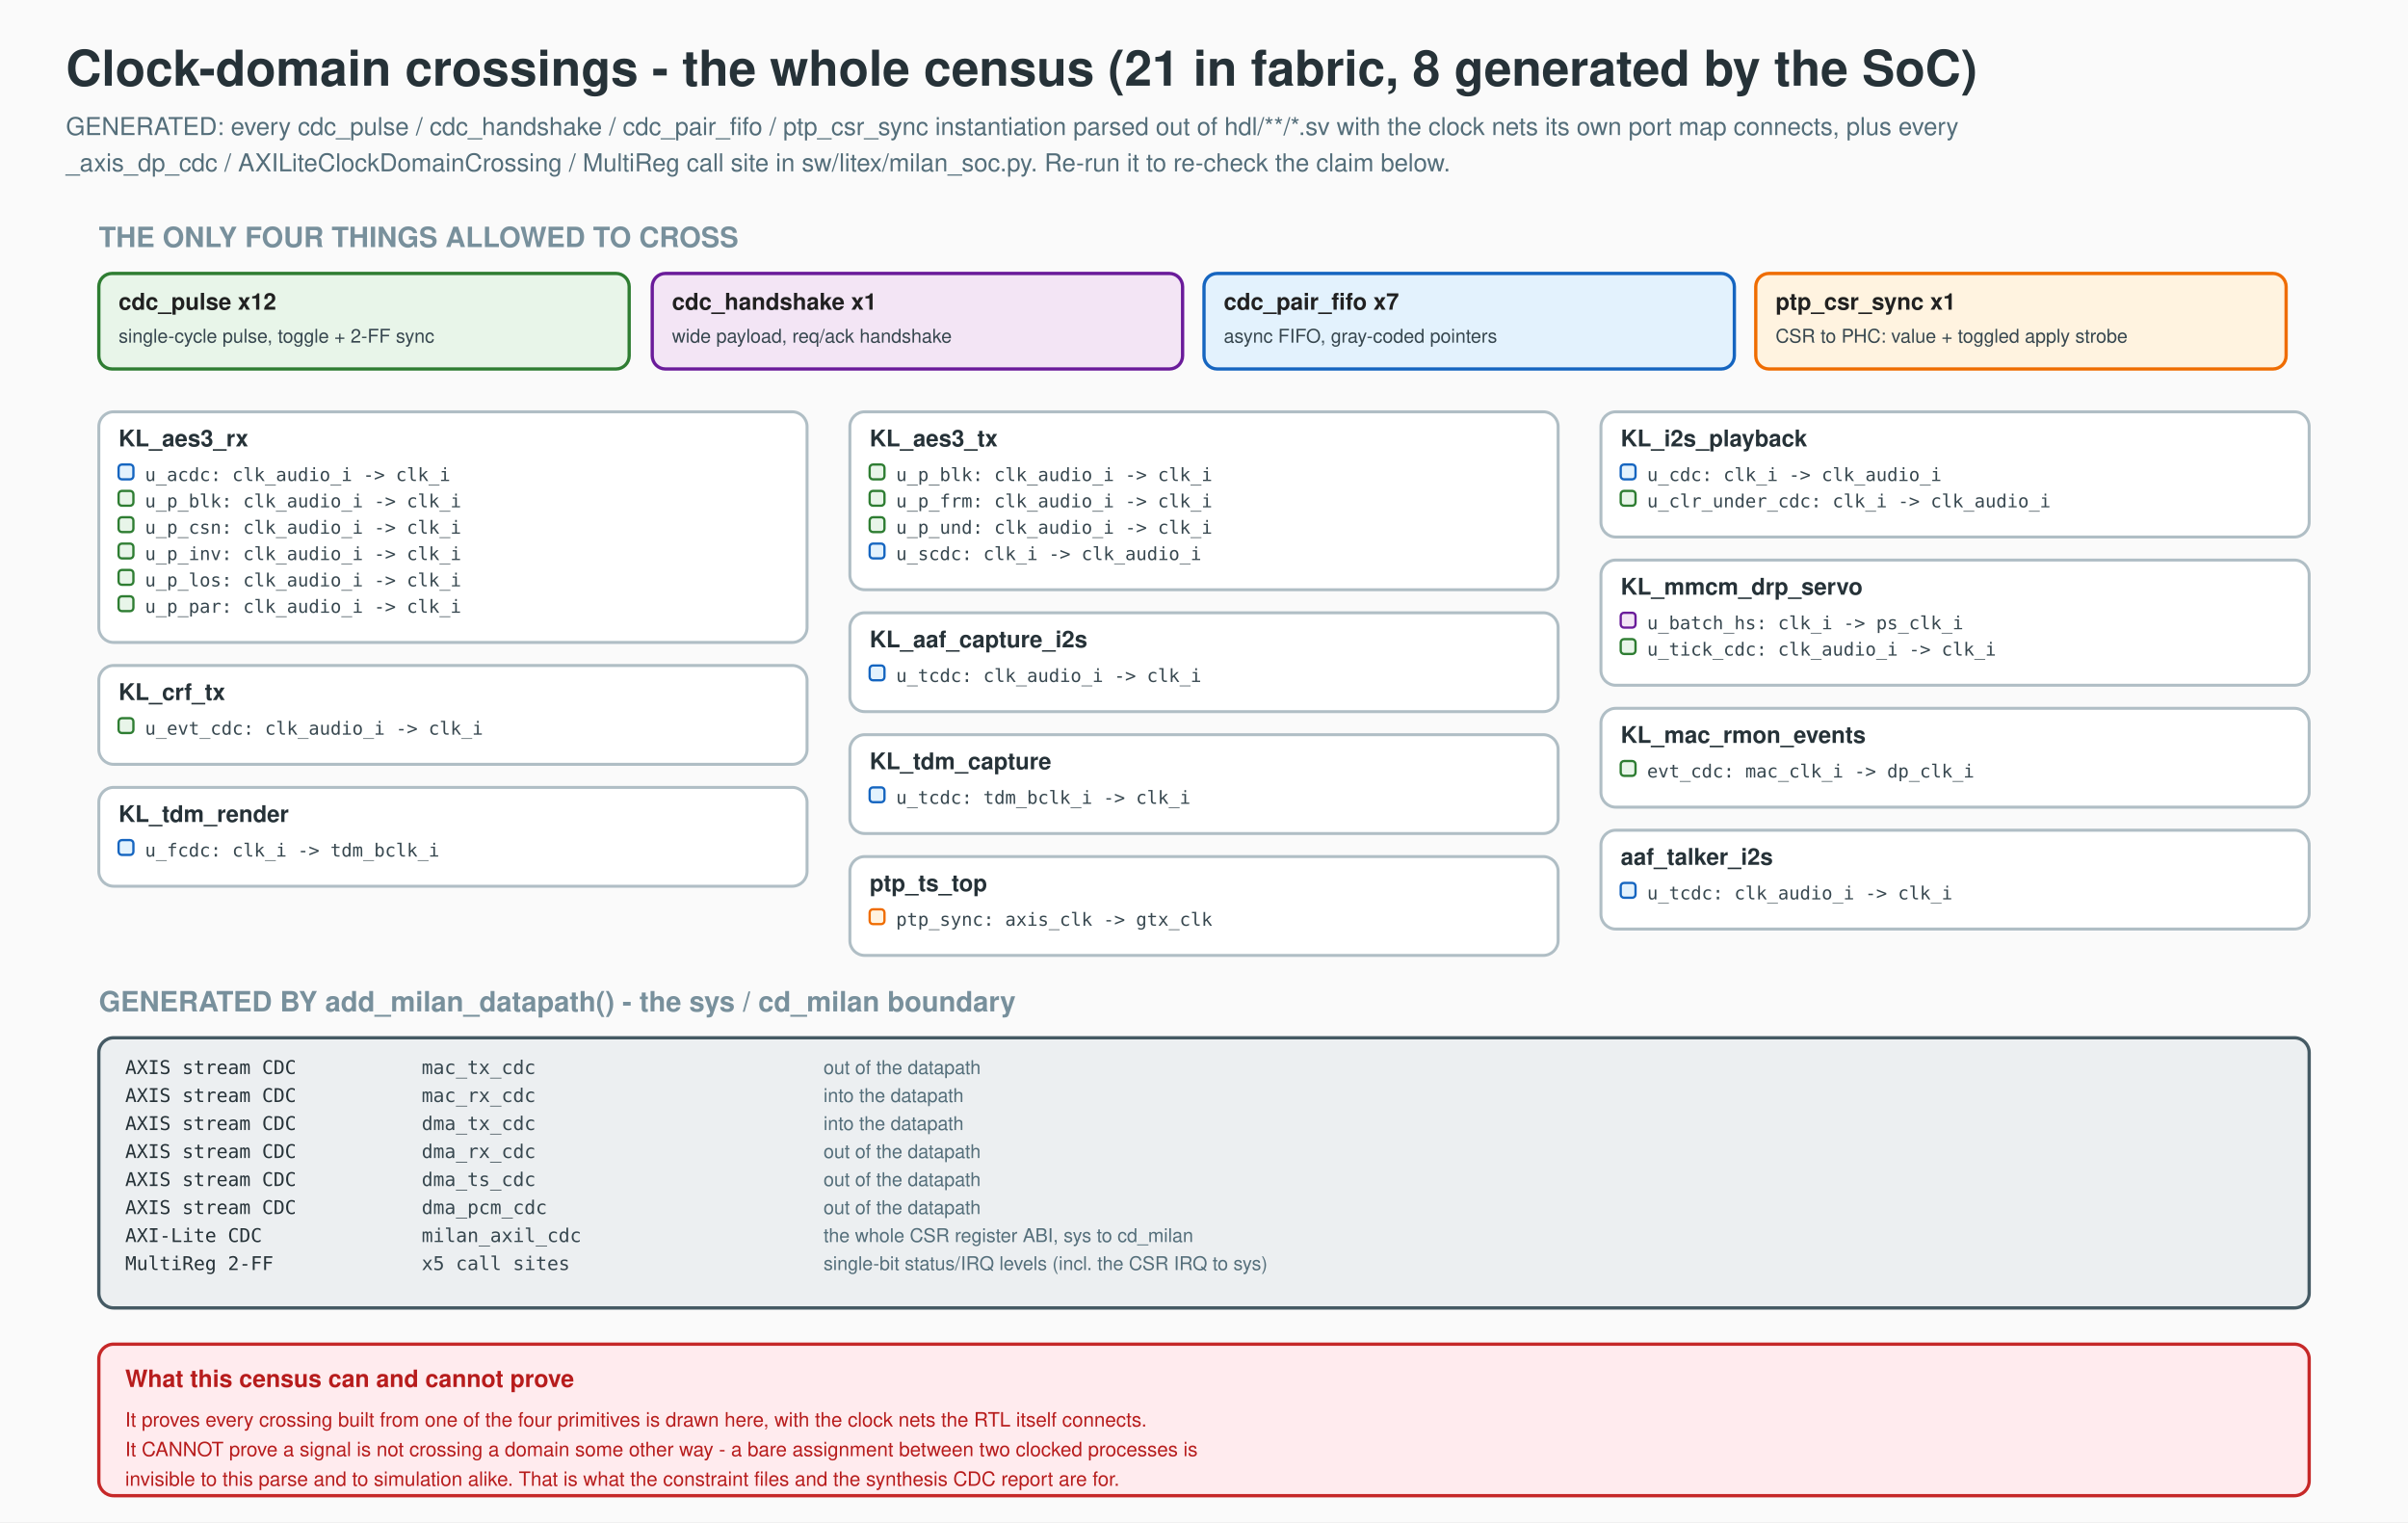
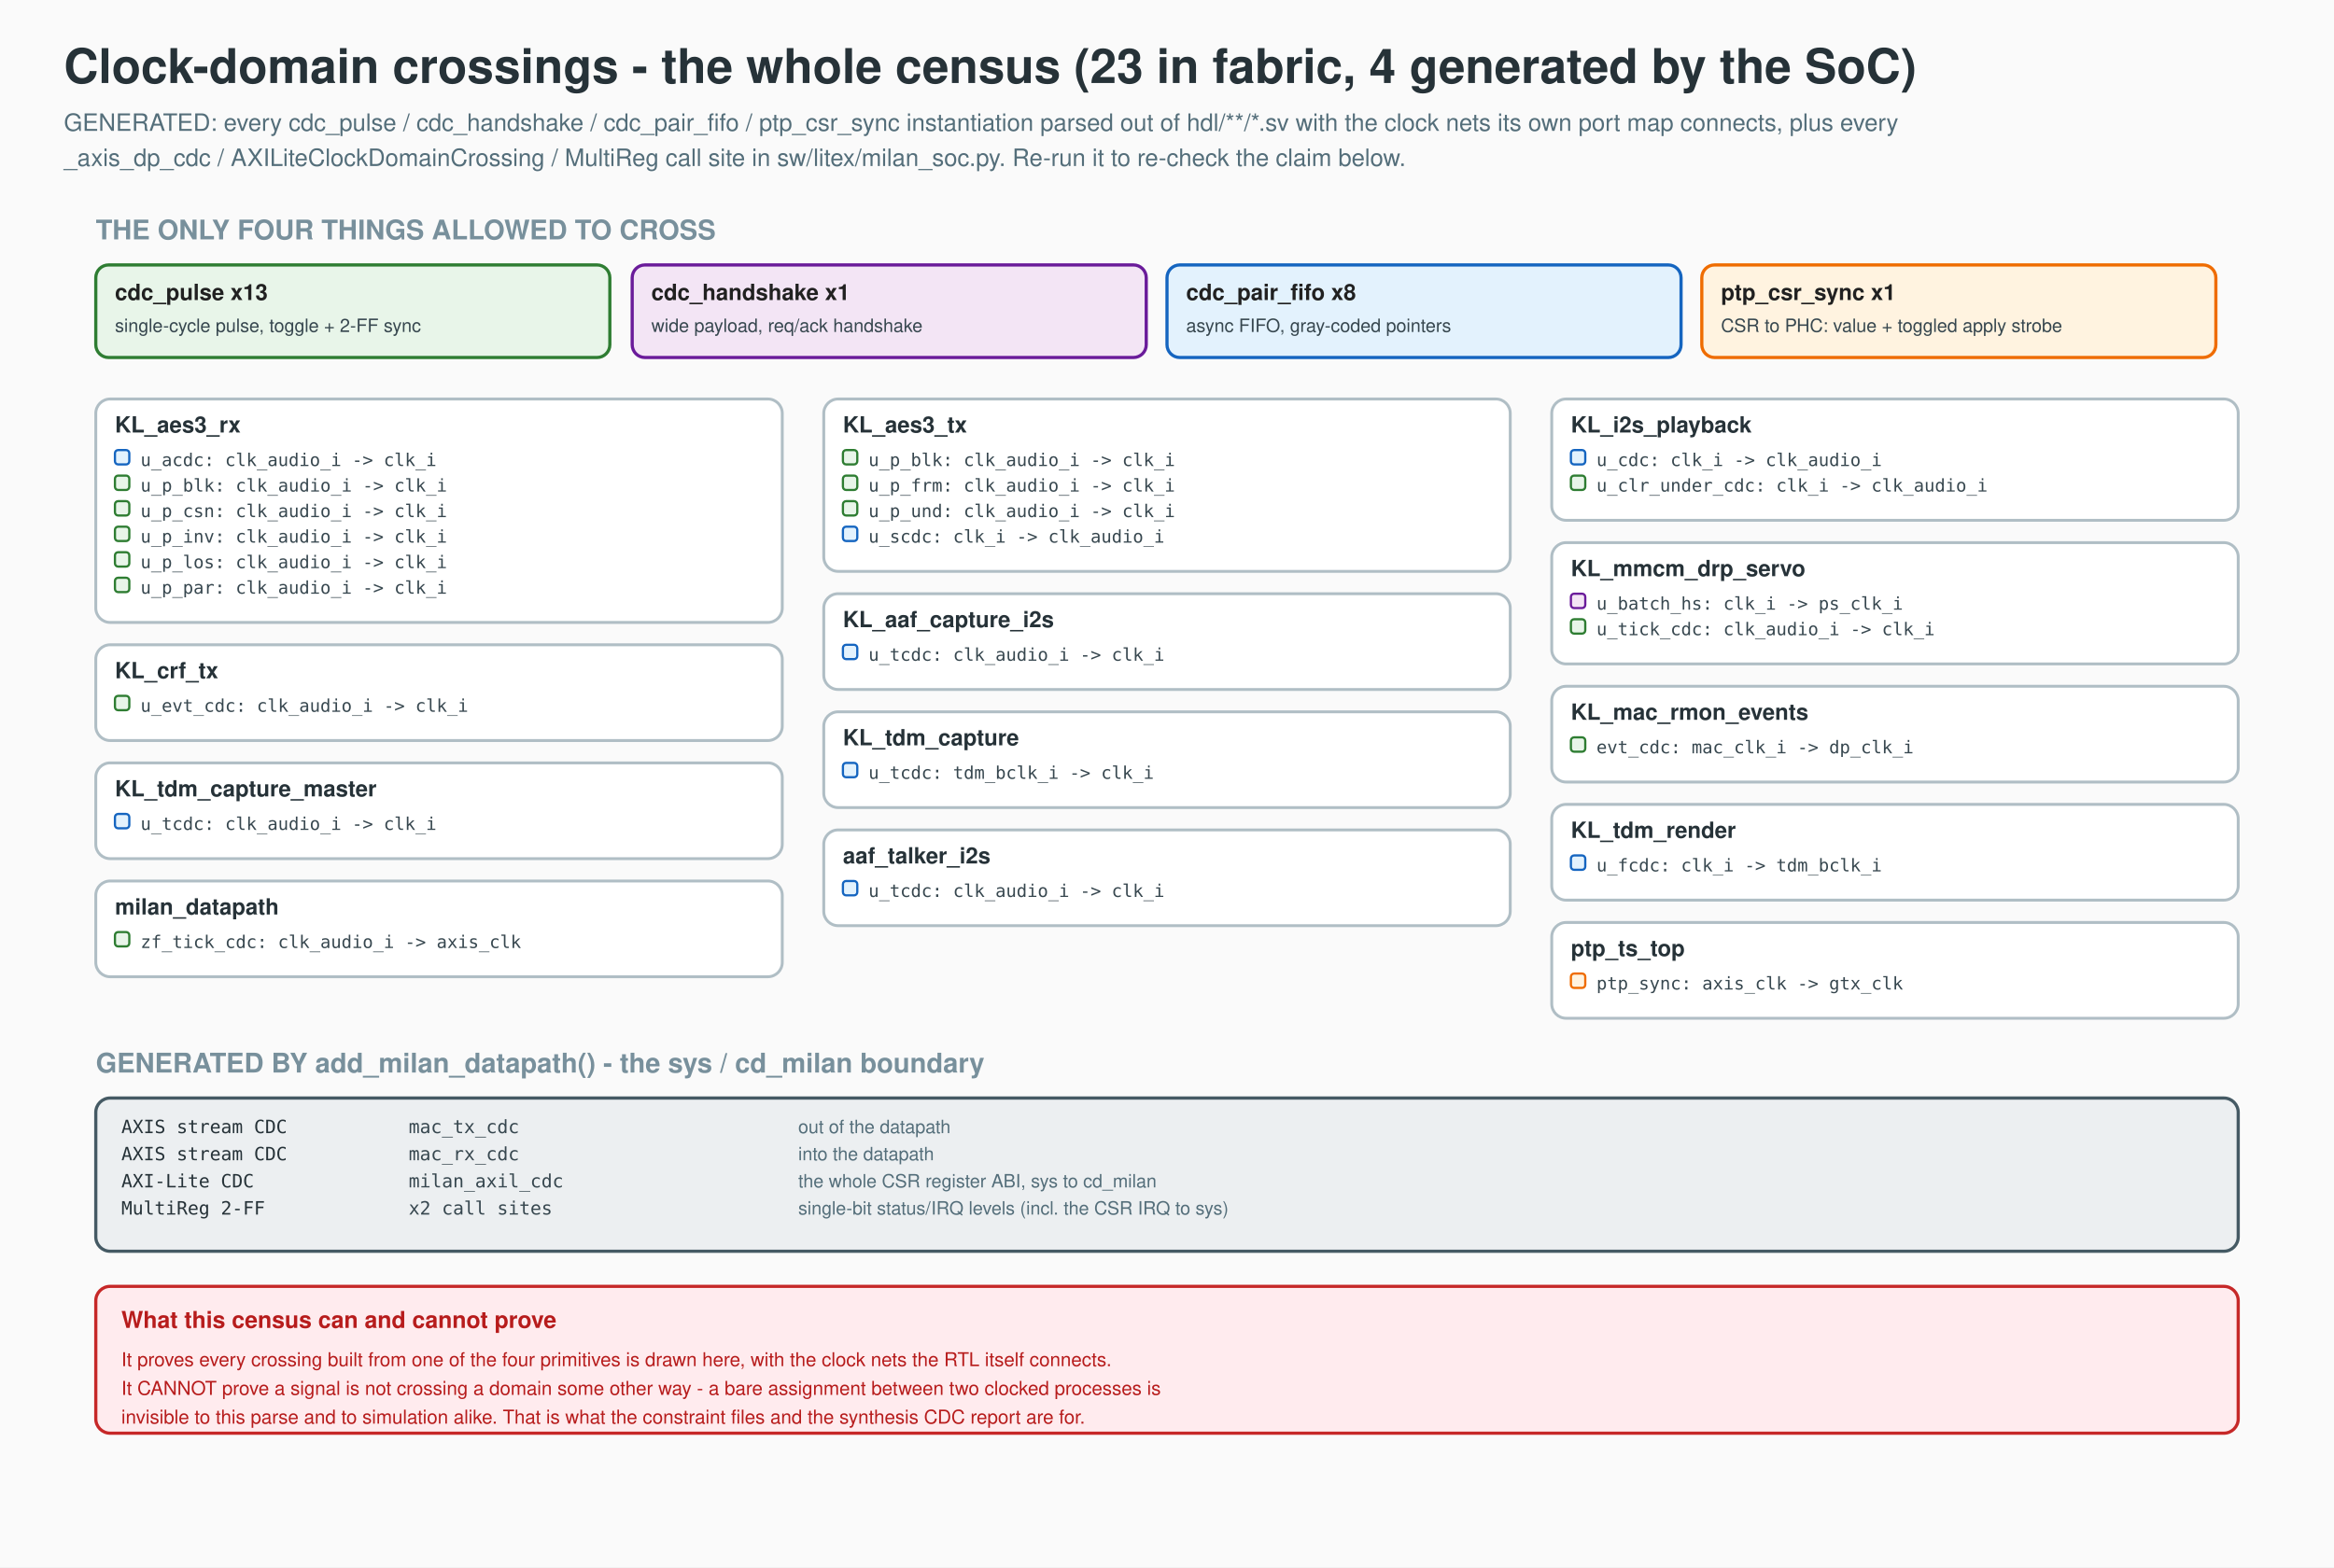
- <svg xmlns="http://www.w3.org/2000/svg" width="1462" height="924" viewBox="0 0 1462 924" font-family="Helvetica,Arial,sans-serif">
-   <rect width="1462" height="924" fill="#FAFAFA" />
-   <text x="40" y="52" font-size="30" font-weight="bold" fill="#263238">Clock-domain crossings - the whole census (21 in fabric, 8 generated by the SoC)</text>
+ <svg xmlns="http://www.w3.org/2000/svg" width="1462" height="982" viewBox="0 0 1462 982" font-family="Helvetica,Arial,sans-serif">
+   <rect width="1462" height="982" fill="#FAFAFA" />
+   <text x="40" y="52" font-size="30" font-weight="bold" fill="#263238">Clock-domain crossings - the whole census (23 in fabric, 4 generated by the SoC)</text>
  <text x="40" y="82" font-size="15" fill="#546E7A">GENERATED: every cdc_pulse / cdc_handshake / cdc_pair_fifo / ptp_csr_sync instantiation parsed out of hdl/**/*.sv with the clock nets its own port map connects, plus every</text>
  <text x="40" y="104" font-size="15" fill="#546E7A">_axis_dp_cdc / AXILiteClockDomainCrossing / MultiReg call site in sw/litex/milan_soc.py. Re-run it to re-check the claim below.</text>
  <text x="60" y="150" font-size="17" font-weight="bold" fill="#78909C">THE ONLY FOUR THINGS ALLOWED TO CROSS</text>
  <rect x="60" y="166" width="322" height="58" rx="8" fill="#E8F5E9" stroke="#2E7D32" stroke-width="2" />
-   <text x="72" y="188" font-size="14" font-weight="bold" fill="#212121">cdc_pulse  x12</text>
+   <text x="72" y="188" font-size="14" font-weight="bold" fill="#212121">cdc_pulse  x13</text>
  <text x="72" y="208" font-size="11.5" fill="#37474F">single-cycle pulse, toggle + 2-FF sync</text>
  <rect x="396" y="166" width="322" height="58" rx="8" fill="#F3E5F5" stroke="#6A1B9A" stroke-width="2" />
  <text x="408" y="188" font-size="14" font-weight="bold" fill="#212121">cdc_handshake  x1</text>
  <text x="408" y="208" font-size="11.5" fill="#37474F">wide payload, req/ack handshake</text>
  <rect x="731" y="166" width="322" height="58" rx="8" fill="#E3F2FD" stroke="#1565C0" stroke-width="2" />
-   <text x="743" y="188" font-size="14" font-weight="bold" fill="#212121">cdc_pair_fifo  x7</text>
+   <text x="743" y="188" font-size="14" font-weight="bold" fill="#212121">cdc_pair_fifo  x8</text>
  <text x="743" y="208" font-size="11.5" fill="#37474F">async FIFO, gray-coded pointers</text>
  <rect x="1066" y="166" width="322" height="58" rx="8" fill="#FFF3E0" stroke="#EF6C00" stroke-width="2" />
  <text x="1078" y="188" font-size="14" font-weight="bold" fill="#212121">ptp_csr_sync  x1</text>
  <text x="1078" y="208" font-size="11.5" fill="#37474F">CSR to PHC: value + toggled apply strobe</text>
  <rect x="60" y="250" width="430" height="140" rx="9" fill="#FFFFFF" stroke="#B0BEC5" stroke-width="1.8" />
  <text x="72" y="271" font-size="14" font-weight="bold" fill="#263238">KL_aes3_rx</text>
  <rect x="72" y="282" width="9" height="9" rx="2" fill="#E3F2FD" stroke="#1565C0" stroke-width="1.4" />
  <text x="88" y="292" font-size="11" font-family="monospace" fill="#37474F">u_acdc: clk_audio_i -&gt; clk_i</text>
  <rect x="72" y="298" width="9" height="9" rx="2" fill="#E8F5E9" stroke="#2E7D32" stroke-width="1.4" />
  <text x="88" y="308" font-size="11" font-family="monospace" fill="#37474F">u_p_blk: clk_audio_i -&gt; clk_i</text>
  <rect x="72" y="314" width="9" height="9" rx="2" fill="#E8F5E9" stroke="#2E7D32" stroke-width="1.4" />
  <text x="88" y="324" font-size="11" font-family="monospace" fill="#37474F">u_p_csn: clk_audio_i -&gt; clk_i</text>
  <rect x="72" y="330" width="9" height="9" rx="2" fill="#E8F5E9" stroke="#2E7D32" stroke-width="1.4" />
  <text x="88" y="340" font-size="11" font-family="monospace" fill="#37474F">u_p_inv: clk_audio_i -&gt; clk_i</text>
  <rect x="72" y="346" width="9" height="9" rx="2" fill="#E8F5E9" stroke="#2E7D32" stroke-width="1.4" />
  <text x="88" y="356" font-size="11" font-family="monospace" fill="#37474F">u_p_los: clk_audio_i -&gt; clk_i</text>
  <rect x="72" y="362" width="9" height="9" rx="2" fill="#E8F5E9" stroke="#2E7D32" stroke-width="1.4" />
  <text x="88" y="372" font-size="11" font-family="monospace" fill="#37474F">u_p_par: clk_audio_i -&gt; clk_i</text>
  <rect x="516" y="250" width="430" height="108" rx="9" fill="#FFFFFF" stroke="#B0BEC5" stroke-width="1.8" />
  <text x="528" y="271" font-size="14" font-weight="bold" fill="#263238">KL_aes3_tx</text>
  <rect x="528" y="282" width="9" height="9" rx="2" fill="#E8F5E9" stroke="#2E7D32" stroke-width="1.4" />
  <text x="544" y="292" font-size="11" font-family="monospace" fill="#37474F">u_p_blk: clk_audio_i -&gt; clk_i</text>
  <rect x="528" y="298" width="9" height="9" rx="2" fill="#E8F5E9" stroke="#2E7D32" stroke-width="1.4" />
  <text x="544" y="308" font-size="11" font-family="monospace" fill="#37474F">u_p_frm: clk_audio_i -&gt; clk_i</text>
  <rect x="528" y="314" width="9" height="9" rx="2" fill="#E8F5E9" stroke="#2E7D32" stroke-width="1.4" />
  <text x="544" y="324" font-size="11" font-family="monospace" fill="#37474F">u_p_und: clk_audio_i -&gt; clk_i</text>
  <rect x="528" y="330" width="9" height="9" rx="2" fill="#E3F2FD" stroke="#1565C0" stroke-width="1.4" />
  <text x="544" y="340" font-size="11" font-family="monospace" fill="#37474F">u_scdc: clk_i -&gt; clk_audio_i</text>
  <rect x="972" y="250" width="430" height="76" rx="9" fill="#FFFFFF" stroke="#B0BEC5" stroke-width="1.8" />
  <text x="984" y="271" font-size="14" font-weight="bold" fill="#263238">KL_i2s_playback</text>
  <rect x="984" y="282" width="9" height="9" rx="2" fill="#E3F2FD" stroke="#1565C0" stroke-width="1.4" />
  <text x="1000" y="292" font-size="11" font-family="monospace" fill="#37474F">u_cdc: clk_i -&gt; clk_audio_i</text>
  <rect x="984" y="298" width="9" height="9" rx="2" fill="#E8F5E9" stroke="#2E7D32" stroke-width="1.4" />
  <text x="1000" y="308" font-size="11" font-family="monospace" fill="#37474F">u_clr_under_cdc: clk_i -&gt; clk_audio_i</text>
  <rect x="972" y="340" width="430" height="76" rx="9" fill="#FFFFFF" stroke="#B0BEC5" stroke-width="1.8" />
  <text x="984" y="361" font-size="14" font-weight="bold" fill="#263238">KL_mmcm_drp_servo</text>
  <rect x="984" y="372" width="9" height="9" rx="2" fill="#F3E5F5" stroke="#6A1B9A" stroke-width="1.4" />
  <text x="1000" y="382" font-size="11" font-family="monospace" fill="#37474F">u_batch_hs: clk_i -&gt; ps_clk_i</text>
  <rect x="984" y="388" width="9" height="9" rx="2" fill="#E8F5E9" stroke="#2E7D32" stroke-width="1.4" />
  <text x="1000" y="398" font-size="11" font-family="monospace" fill="#37474F">u_tick_cdc: clk_audio_i -&gt; clk_i</text>
  <rect x="516" y="372" width="430" height="60" rx="9" fill="#FFFFFF" stroke="#B0BEC5" stroke-width="1.8" />
  <text x="528" y="393" font-size="14" font-weight="bold" fill="#263238">KL_aaf_capture_i2s</text>
  <rect x="528" y="404" width="9" height="9" rx="2" fill="#E3F2FD" stroke="#1565C0" stroke-width="1.4" />
  <text x="544" y="414" font-size="11" font-family="monospace" fill="#37474F">u_tcdc: clk_audio_i -&gt; clk_i</text>
  <rect x="60" y="404" width="430" height="60" rx="9" fill="#FFFFFF" stroke="#B0BEC5" stroke-width="1.8" />
  <text x="72" y="425" font-size="14" font-weight="bold" fill="#263238">KL_crf_tx</text>
  <rect x="72" y="436" width="9" height="9" rx="2" fill="#E8F5E9" stroke="#2E7D32" stroke-width="1.4" />
  <text x="88" y="446" font-size="11" font-family="monospace" fill="#37474F">u_evt_cdc: clk_audio_i -&gt; clk_i</text>
  <rect x="972" y="430" width="430" height="60" rx="9" fill="#FFFFFF" stroke="#B0BEC5" stroke-width="1.8" />
  <text x="984" y="451" font-size="14" font-weight="bold" fill="#263238">KL_mac_rmon_events</text>
  <rect x="984" y="462" width="9" height="9" rx="2" fill="#E8F5E9" stroke="#2E7D32" stroke-width="1.4" />
  <text x="1000" y="472" font-size="11" font-family="monospace" fill="#37474F">evt_cdc: mac_clk_i -&gt; dp_clk_i</text>
  <rect x="516" y="446" width="430" height="60" rx="9" fill="#FFFFFF" stroke="#B0BEC5" stroke-width="1.8" />
  <text x="528" y="467" font-size="14" font-weight="bold" fill="#263238">KL_tdm_capture</text>
  <rect x="528" y="478" width="9" height="9" rx="2" fill="#E3F2FD" stroke="#1565C0" stroke-width="1.4" />
  <text x="544" y="488" font-size="11" font-family="monospace" fill="#37474F">u_tcdc: tdm_bclk_i -&gt; clk_i</text>
  <rect x="60" y="478" width="430" height="60" rx="9" fill="#FFFFFF" stroke="#B0BEC5" stroke-width="1.8" />
-   <text x="72" y="499" font-size="14" font-weight="bold" fill="#263238">KL_tdm_render</text>
+   <text x="72" y="499" font-size="14" font-weight="bold" fill="#263238">KL_tdm_capture_master</text>
  <rect x="72" y="510" width="9" height="9" rx="2" fill="#E3F2FD" stroke="#1565C0" stroke-width="1.4" />
-   <text x="88" y="520" font-size="11" font-family="monospace" fill="#37474F">u_fcdc: clk_i -&gt; tdm_bclk_i</text>
+   <text x="88" y="520" font-size="11" font-family="monospace" fill="#37474F">u_tcdc: clk_audio_i -&gt; clk_i</text>
  <rect x="972" y="504" width="430" height="60" rx="9" fill="#FFFFFF" stroke="#B0BEC5" stroke-width="1.8" />
-   <text x="984" y="525" font-size="14" font-weight="bold" fill="#263238">aaf_talker_i2s</text>
+   <text x="984" y="525" font-size="14" font-weight="bold" fill="#263238">KL_tdm_render</text>
  <rect x="984" y="536" width="9" height="9" rx="2" fill="#E3F2FD" stroke="#1565C0" stroke-width="1.4" />
-   <text x="1000" y="546" font-size="11" font-family="monospace" fill="#37474F">u_tcdc: clk_audio_i -&gt; clk_i</text>
+   <text x="1000" y="546" font-size="11" font-family="monospace" fill="#37474F">u_fcdc: clk_i -&gt; tdm_bclk_i</text>
  <rect x="516" y="520" width="430" height="60" rx="9" fill="#FFFFFF" stroke="#B0BEC5" stroke-width="1.8" />
-   <text x="528" y="541" font-size="14" font-weight="bold" fill="#263238">ptp_ts_top</text>
-   <rect x="528" y="552" width="9" height="9" rx="2" fill="#FFF3E0" stroke="#EF6C00" stroke-width="1.4" />
-   <text x="544" y="562" font-size="11" font-family="monospace" fill="#37474F">ptp_sync: axis_clk -&gt; gtx_clk</text>
-   <text x="60" y="614" font-size="17" font-weight="bold" fill="#78909C">GENERATED BY add_milan_datapath() - the sys / cd_milan boundary</text>
-   <rect x="60" y="630" width="1342" height="164" rx="9" fill="#ECEFF1" stroke="#455A64" stroke-width="2" />
-   <text x="76" y="652" font-size="11.5" font-family="monospace" fill="#263238">AXIS stream CDC</text>
-   <text x="256" y="652" font-size="11.5" font-family="monospace" fill="#37474F">mac_tx_cdc</text>
-   <text x="500" y="652" font-size="11.5" fill="#546E7A">out of the datapath</text>
-   <text x="76" y="669" font-size="11.5" font-family="monospace" fill="#263238">AXIS stream CDC</text>
-   <text x="256" y="669" font-size="11.5" font-family="monospace" fill="#37474F">mac_rx_cdc</text>
-   <text x="500" y="669" font-size="11.5" fill="#546E7A">into the datapath</text>
-   <text x="76" y="686" font-size="11.5" font-family="monospace" fill="#263238">AXIS stream CDC</text>
-   <text x="256" y="686" font-size="11.5" font-family="monospace" fill="#37474F">dma_tx_cdc</text>
-   <text x="500" y="686" font-size="11.5" fill="#546E7A">into the datapath</text>
-   <text x="76" y="703" font-size="11.5" font-family="monospace" fill="#263238">AXIS stream CDC</text>
-   <text x="256" y="703" font-size="11.5" font-family="monospace" fill="#37474F">dma_rx_cdc</text>
-   <text x="500" y="703" font-size="11.5" fill="#546E7A">out of the datapath</text>
-   <text x="76" y="720" font-size="11.5" font-family="monospace" fill="#263238">AXIS stream CDC</text>
-   <text x="256" y="720" font-size="11.5" font-family="monospace" fill="#37474F">dma_ts_cdc</text>
-   <text x="500" y="720" font-size="11.5" fill="#546E7A">out of the datapath</text>
-   <text x="76" y="737" font-size="11.5" font-family="monospace" fill="#263238">AXIS stream CDC</text>
-   <text x="256" y="737" font-size="11.5" font-family="monospace" fill="#37474F">dma_pcm_cdc</text>
-   <text x="500" y="737" font-size="11.5" fill="#546E7A">out of the datapath</text>
-   <text x="76" y="754" font-size="11.5" font-family="monospace" fill="#263238">AXI-Lite CDC</text>
-   <text x="256" y="754" font-size="11.5" font-family="monospace" fill="#37474F">milan_axil_cdc</text>
-   <text x="500" y="754" font-size="11.5" fill="#546E7A">the whole CSR register ABI, sys to cd_milan</text>
-   <text x="76" y="771" font-size="11.5" font-family="monospace" fill="#263238">MultiReg 2-FF</text>
-   <text x="256" y="771" font-size="11.5" font-family="monospace" fill="#37474F">x5 call sites</text>
-   <text x="500" y="771" font-size="11.5" fill="#546E7A">single-bit status/IRQ levels (incl. the CSR IRQ to sys)</text>
-   <rect x="60" y="816" width="1342" height="92" rx="9" fill="#FFEBEE" stroke="#C62828" stroke-width="2" />
-   <text x="76" y="842" font-size="14.5" font-weight="bold" fill="#B71C1C">What this census can and cannot prove</text>
-   <text x="76" y="866" font-size="12" fill="#B71C1C">It proves every crossing built from one of the four primitives is drawn here, with the clock nets the RTL itself connects.</text>
-   <text x="76" y="884" font-size="12" fill="#B71C1C">It CANNOT prove a signal is not crossing a domain some other way - a bare assignment between two clocked processes is</text>
-   <text x="76" y="902" font-size="12" fill="#B71C1C">invisible to this parse and to simulation alike. That is what the constraint files and the synthesis CDC report are for.</text>
+   <text x="528" y="541" font-size="14" font-weight="bold" fill="#263238">aaf_talker_i2s</text>
+   <rect x="528" y="552" width="9" height="9" rx="2" fill="#E3F2FD" stroke="#1565C0" stroke-width="1.4" />
+   <text x="544" y="562" font-size="11" font-family="monospace" fill="#37474F">u_tcdc: clk_audio_i -&gt; clk_i</text>
+   <rect x="60" y="552" width="430" height="60" rx="9" fill="#FFFFFF" stroke="#B0BEC5" stroke-width="1.8" />
+   <text x="72" y="573" font-size="14" font-weight="bold" fill="#263238">milan_datapath</text>
+   <rect x="72" y="584" width="9" height="9" rx="2" fill="#E8F5E9" stroke="#2E7D32" stroke-width="1.4" />
+   <text x="88" y="594" font-size="11" font-family="monospace" fill="#37474F">zf_tick_cdc: clk_audio_i -&gt; axis_clk</text>
+   <rect x="972" y="578" width="430" height="60" rx="9" fill="#FFFFFF" stroke="#B0BEC5" stroke-width="1.8" />
+   <text x="984" y="599" font-size="14" font-weight="bold" fill="#263238">ptp_ts_top</text>
+   <rect x="984" y="610" width="9" height="9" rx="2" fill="#FFF3E0" stroke="#EF6C00" stroke-width="1.4" />
+   <text x="1000" y="620" font-size="11" font-family="monospace" fill="#37474F">ptp_sync: axis_clk -&gt; gtx_clk</text>
+   <text x="60" y="672" font-size="17" font-weight="bold" fill="#78909C">GENERATED BY add_milan_datapath() - the sys / cd_milan boundary</text>
+   <rect x="60" y="688" width="1342" height="96" rx="9" fill="#ECEFF1" stroke="#455A64" stroke-width="2" />
+   <text x="76" y="710" font-size="11.5" font-family="monospace" fill="#263238">AXIS stream CDC</text>
+   <text x="256" y="710" font-size="11.5" font-family="monospace" fill="#37474F">mac_tx_cdc</text>
+   <text x="500" y="710" font-size="11.5" fill="#546E7A">out of the datapath</text>
+   <text x="76" y="727" font-size="11.5" font-family="monospace" fill="#263238">AXIS stream CDC</text>
+   <text x="256" y="727" font-size="11.5" font-family="monospace" fill="#37474F">mac_rx_cdc</text>
+   <text x="500" y="727" font-size="11.5" fill="#546E7A">into the datapath</text>
+   <text x="76" y="744" font-size="11.5" font-family="monospace" fill="#263238">AXI-Lite CDC</text>
+   <text x="256" y="744" font-size="11.5" font-family="monospace" fill="#37474F">milan_axil_cdc</text>
+   <text x="500" y="744" font-size="11.5" fill="#546E7A">the whole CSR register ABI, sys to cd_milan</text>
+   <text x="76" y="761" font-size="11.5" font-family="monospace" fill="#263238">MultiReg 2-FF</text>
+   <text x="256" y="761" font-size="11.5" font-family="monospace" fill="#37474F">x2 call sites</text>
+   <text x="500" y="761" font-size="11.5" fill="#546E7A">single-bit status/IRQ levels (incl. the CSR IRQ to sys)</text>
+   <rect x="60" y="806" width="1342" height="92" rx="9" fill="#FFEBEE" stroke="#C62828" stroke-width="2" />
+   <text x="76" y="832" font-size="14.5" font-weight="bold" fill="#B71C1C">What this census can and cannot prove</text>
+   <text x="76" y="856" font-size="12" fill="#B71C1C">It proves every crossing built from one of the four primitives is drawn here, with the clock nets the RTL itself connects.</text>
+   <text x="76" y="874" font-size="12" fill="#B71C1C">It CANNOT prove a signal is not crossing a domain some other way - a bare assignment between two clocked processes is</text>
+   <text x="76" y="892" font-size="12" fill="#B71C1C">invisible to this parse and to simulation alike. That is what the constraint files and the synthesis CDC report are for.</text>
</svg>
